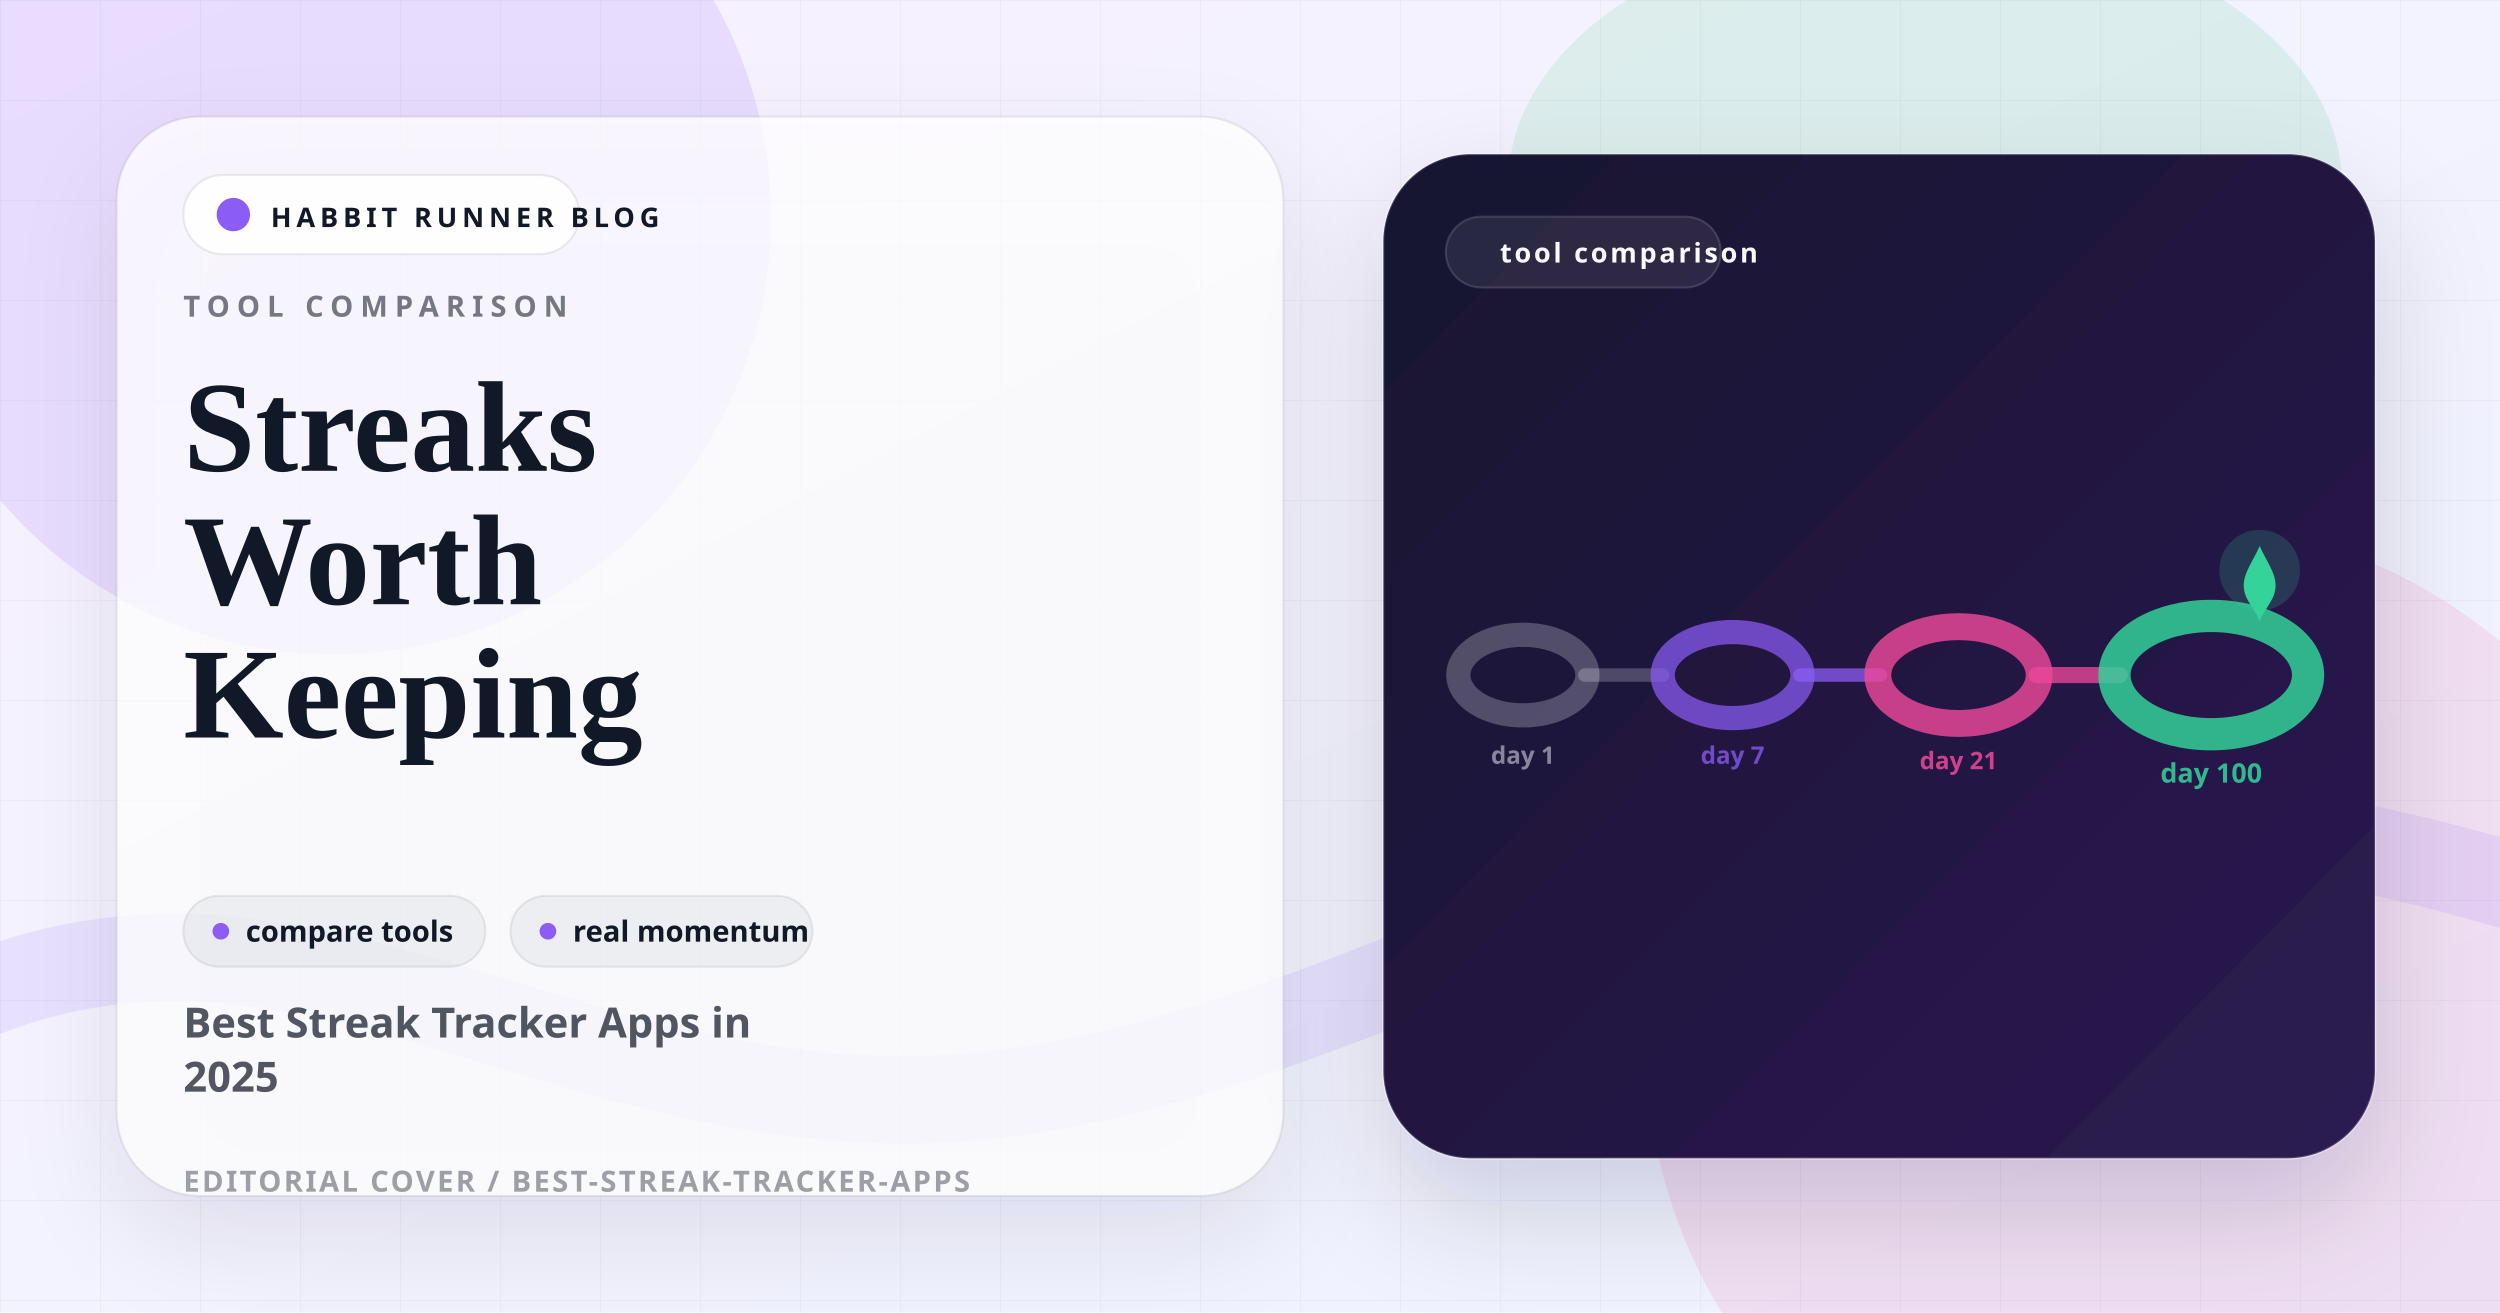
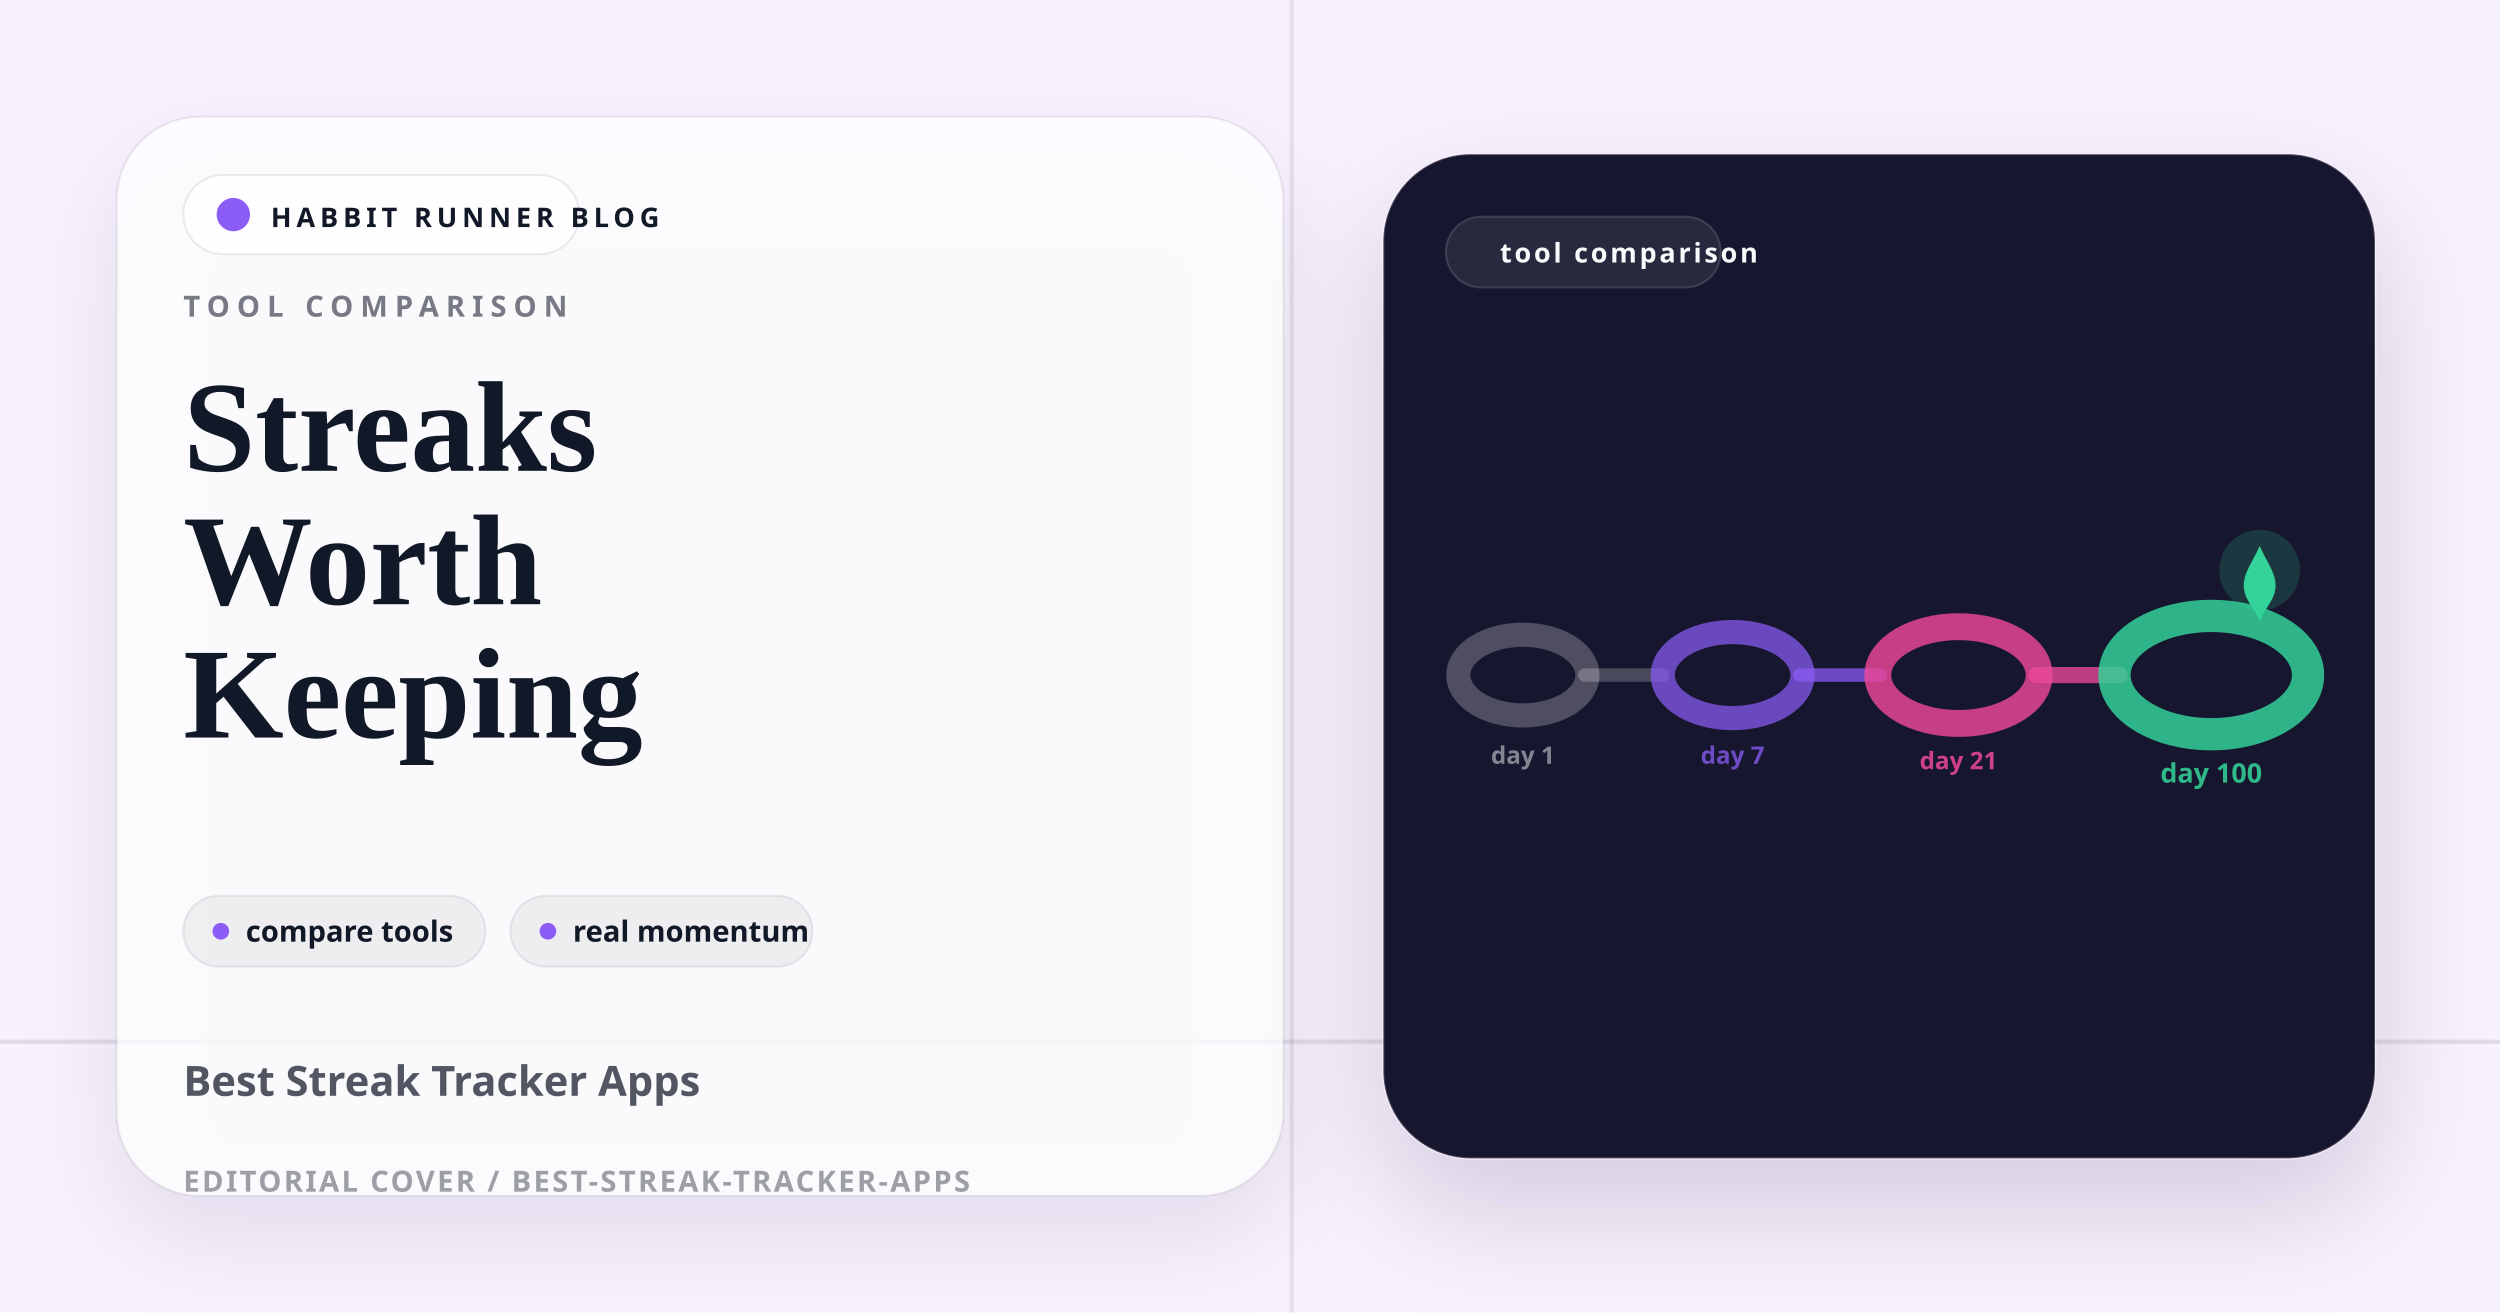
- <svg xmlns="http://www.w3.org/2000/svg" width="1200" height="630" viewBox="0 0 1200 630" role="img" aria-label="Best Streak Tracker Apps in 2025">
+ <svg xmlns="http://www.w3.org/2000/svg" width="1200" height="630" viewBox="0 0 1200 630" role="img" aria-label="Best Streak Tracker Apps">
  <defs>
-     <linearGradient id="bg" x1="0" y1="0" x2="1" y2="1">
-       <stop offset="0%" stop-color="#f8f1ff" />
-       <stop offset="100%" stop-color="#eef3ff" />
-     </linearGradient>
-     <linearGradient id="panel" x1="0" y1="0" x2="1" y2="1">
-       <stop offset="0%" stop-color="#17122f" />
-       <stop offset="100%" stop-color="#2c1b52" />
-     </linearGradient>
    <pattern id="grid" width="48" height="48" patternUnits="userSpaceOnUse">
      <path d="M48 0H0V48" fill="none" stroke="rgba(17, 24, 39, 0.07)" stroke-width="1" />
    </pattern>
    <filter id="shadowSoft" x="-20%" y="-20%" width="140%" height="150%">
      <feDropShadow dx="0" dy="20" stdDeviation="24" flood-color="#0f172a" flood-opacity="0.12" />
    </filter>
    <filter id="shadowBoard" x="-20%" y="-20%" width="140%" height="150%">
      <feDropShadow dx="0" dy="24" stdDeviation="28" flood-color="#0f172a" flood-opacity="0.16" />
    </filter>
    <clipPath id="boardClip">
      <rect x="664" y="74" width="476" height="482" rx="42" />
    </clipPath>
  </defs>
-   <rect width="1200" height="630" fill="url(#bg)" />
-   <rect width="1200" height="630" fill="url(#grid)" opacity="0.6" />
-   <circle cx="160" cy="104" r="210" fill="rgba(139, 92, 246, 0.14)" />
-   <circle cx="1040" cy="500" r="250" fill="rgba(236, 72, 153, 0.12)" />
-   <ellipse cx="924" cy="88" rx="200" ry="126" fill="rgba(34, 197, 94, 0.12)" />
-   <path d="M-40 492 C146 390 284 566 512 520 C736 476 870 314 1240 436" fill="none" stroke="rgba(139, 92, 246, 0.12)" stroke-width="42" stroke-linecap="round" />
+   <rect width="1200" height="630" fill="#f8f1ff" />
+   <path d="M0 500 H1200" stroke="rgba(17, 24, 39, 0.1)" stroke-width="2" />
+   <path d="M620 0 V630" stroke="rgba(17, 24, 39, 0.08)" stroke-width="2" />
  <rect x="56" y="56" width="560" height="518" rx="40" fill="rgba(255, 255, 255, 0.74)" stroke="rgba(17, 24, 39, 0.08)" filter="url(#shadowSoft)" />
  <rect x="88" y="84" width="190" height="38" rx="19" fill="rgba(255, 255, 255, 0.88)" stroke="rgba(17, 24, 39, 0.08)" />
  <circle cx="112" cy="103" r="8" fill="#8b5cf6" />
  <text x="130" y="109" fill="#111827" font-family="'Avenir Next', 'Segoe UI', 'Trebuchet MS', sans-serif" font-size="13" font-weight="700" letter-spacing="0.18em">HABBIT RUNNER BLOG</text>
  <text x="88" y="152" fill="rgba(17, 24, 39, 0.56)" font-family="'Avenir Next', 'Segoe UI', 'Trebuchet MS', sans-serif" font-size="14" font-weight="700" letter-spacing="0.24em">TOOL COMPARISON</text>
  <text x="88" y="226" fill="#111827" font-family="'Iowan Old Style', Georgia, 'Times New Roman', serif" font-size="62" font-weight="700">
    <tspan x="88" dy="0">Streaks</tspan>
    <tspan x="88" dy="64">Worth</tspan>
    <tspan x="88" dy="64">Keeping</tspan>
  </text>
  <g transform="translate(88 430)">
    <rect width="145" height="34" rx="17" fill="rgba(17, 24, 39, 0.05)" stroke="rgba(17, 24, 39, 0.08)" />
    <circle cx="18" cy="17" r="4" fill="#8b5cf6" />
    <text x="30" y="22" fill="#111827" font-family="'Avenir Next', 'Segoe UI', 'Trebuchet MS', sans-serif" font-size="14" font-weight="600">compare tools</text>
  </g>
  <g transform="translate(245 430)">
    <rect width="145" height="34" rx="17" fill="rgba(17, 24, 39, 0.05)" stroke="rgba(17, 24, 39, 0.08)" />
    <circle cx="18" cy="17" r="4" fill="#8b5cf6" />
    <text x="30" y="22" fill="#111827" font-family="'Avenir Next', 'Segoe UI', 'Trebuchet MS', sans-serif" font-size="14" font-weight="600">real momentum</text>
  </g>
-   <text x="88" y="498" fill="rgba(17, 24, 39, 0.72)" font-family="'Avenir Next', 'Segoe UI', 'Trebuchet MS', sans-serif" font-size="20" font-weight="600">
-     <tspan x="88" dy="0">Best Streak Tracker Apps in</tspan>
-     <tspan x="88" dy="26">2025</tspan>
+   <text x="88" y="526" fill="rgba(17, 24, 39, 0.72)" font-family="'Avenir Next', 'Segoe UI', 'Trebuchet MS', sans-serif" font-size="20" font-weight="600">
+     <tspan x="88" dy="0">Best Streak Tracker Apps</tspan>
  </text>
  <text x="88" y="572" fill="rgba(17, 24, 39, 0.4)" font-family="'Avenir Next', 'Segoe UI', 'Trebuchet MS', sans-serif" font-size="14" font-weight="700" letter-spacing="0.08em">EDITORIAL COVER / BEST-STREAK-TRACKER-APPS</text>
  <g filter="url(#shadowBoard)">
-     <rect x="664" y="74" width="476" height="482" rx="42" fill="url(#panel)" stroke="rgba(255, 255, 255, 0.18)" />
+     <rect x="664" y="74" width="476" height="482" rx="42" fill="#17122f" stroke="rgba(255, 255, 255, 0.22)" />
  </g>
  <rect x="694" y="104" width="132" height="34" rx="17" fill="rgba(255, 255, 255, 0.08)" stroke="rgba(255, 255, 255, 0.14)" />
  <text x="720" y="126" fill="#f8fafc" font-family="'Avenir Next', 'Segoe UI', 'Trebuchet MS', sans-serif" font-size="13" font-weight="700" letter-spacing="0.1em">tool comparison</text>
  <g clip-path="url(#boardClip)">
    <g transform="translate(661.278 162.6933) scale(0.6453674)">
      <ellipse cx="108" cy="250" rx="48" ry="30" fill="none" stroke="rgba(255, 255, 255, 0.24)" stroke-width="18" />
      <line x1="154" y1="250" x2="212" y2="250" stroke="rgba(255, 255, 255, 0.22)" stroke-width="10" stroke-linecap="round" />
      <ellipse cx="264" cy="250" rx="52" ry="32" fill="none" stroke="rgba(139, 92, 246, 0.72)" stroke-width="18" />
      <line x1="314" y1="250" x2="374" y2="250" stroke="rgba(139, 92, 246, 0.74)" stroke-width="10" stroke-linecap="round" />
      <ellipse cx="432" cy="250" rx="60" ry="36" fill="none" stroke="rgba(236, 72, 153, 0.82)" stroke-width="20" />
      <line x1="490" y1="250" x2="552" y2="250" stroke="rgba(236, 72, 153, 0.78)" stroke-width="12" stroke-linecap="round" />
      <ellipse cx="620" cy="250" rx="72" ry="44" fill="none" stroke="rgba(52, 211, 153, 0.84)" stroke-width="24" />
      <circle cx="656" cy="172" r="30" fill="rgba(52, 211, 153, 0.18)" />
      <path d="M656 154 C650 168 640 178 646 192 C650 200 654 204 656 210 C658 204 662 200 666 192 C672 178 662 168 656 154Z" fill="#34d399" />
      <text x="108" y="316" fill="rgba(255, 255, 255, 0.48)" font-family="'Avenir Next', 'Segoe UI', 'Trebuchet MS', sans-serif" font-size="18" font-weight="700" text-anchor="middle">day 1</text>
      <text x="264" y="316" fill="rgba(139, 92, 246, 0.76)" font-family="'Avenir Next', 'Segoe UI', 'Trebuchet MS', sans-serif" font-size="18" font-weight="700" text-anchor="middle">day 7</text>
      <text x="432" y="320" fill="rgba(236, 72, 153, 0.86)" font-family="'Avenir Next', 'Segoe UI', 'Trebuchet MS', sans-serif" font-size="18" font-weight="700" text-anchor="middle">day 21</text>
      <text x="620" y="330" fill="rgba(52, 211, 153, 0.86)" font-family="'Avenir Next', 'Segoe UI', 'Trebuchet MS', sans-serif" font-size="20" font-weight="700" text-anchor="middle">day 100</text>
    </g>
  </g>
</svg>
